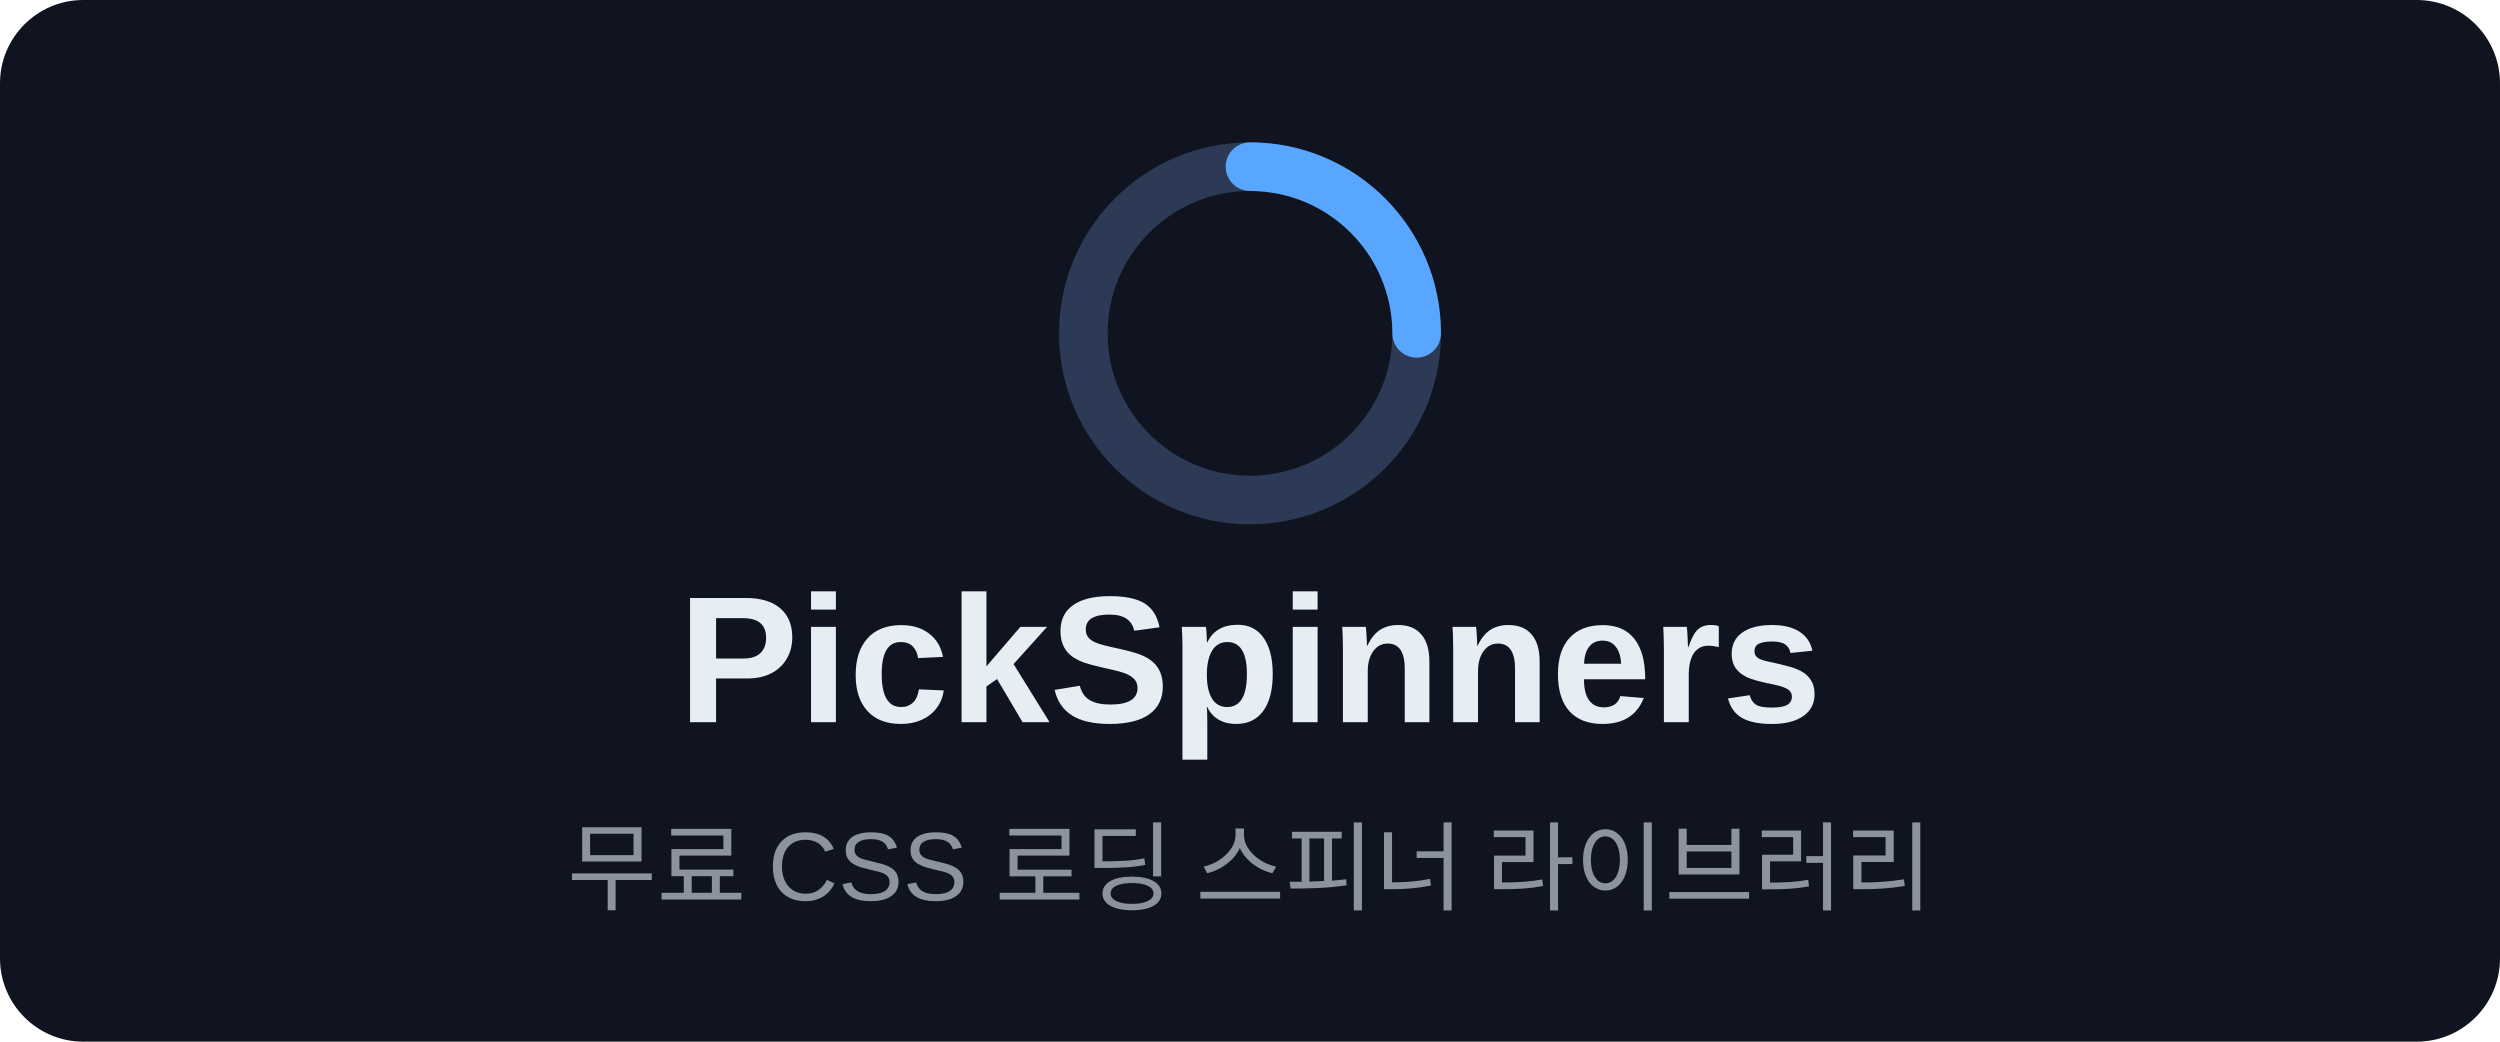
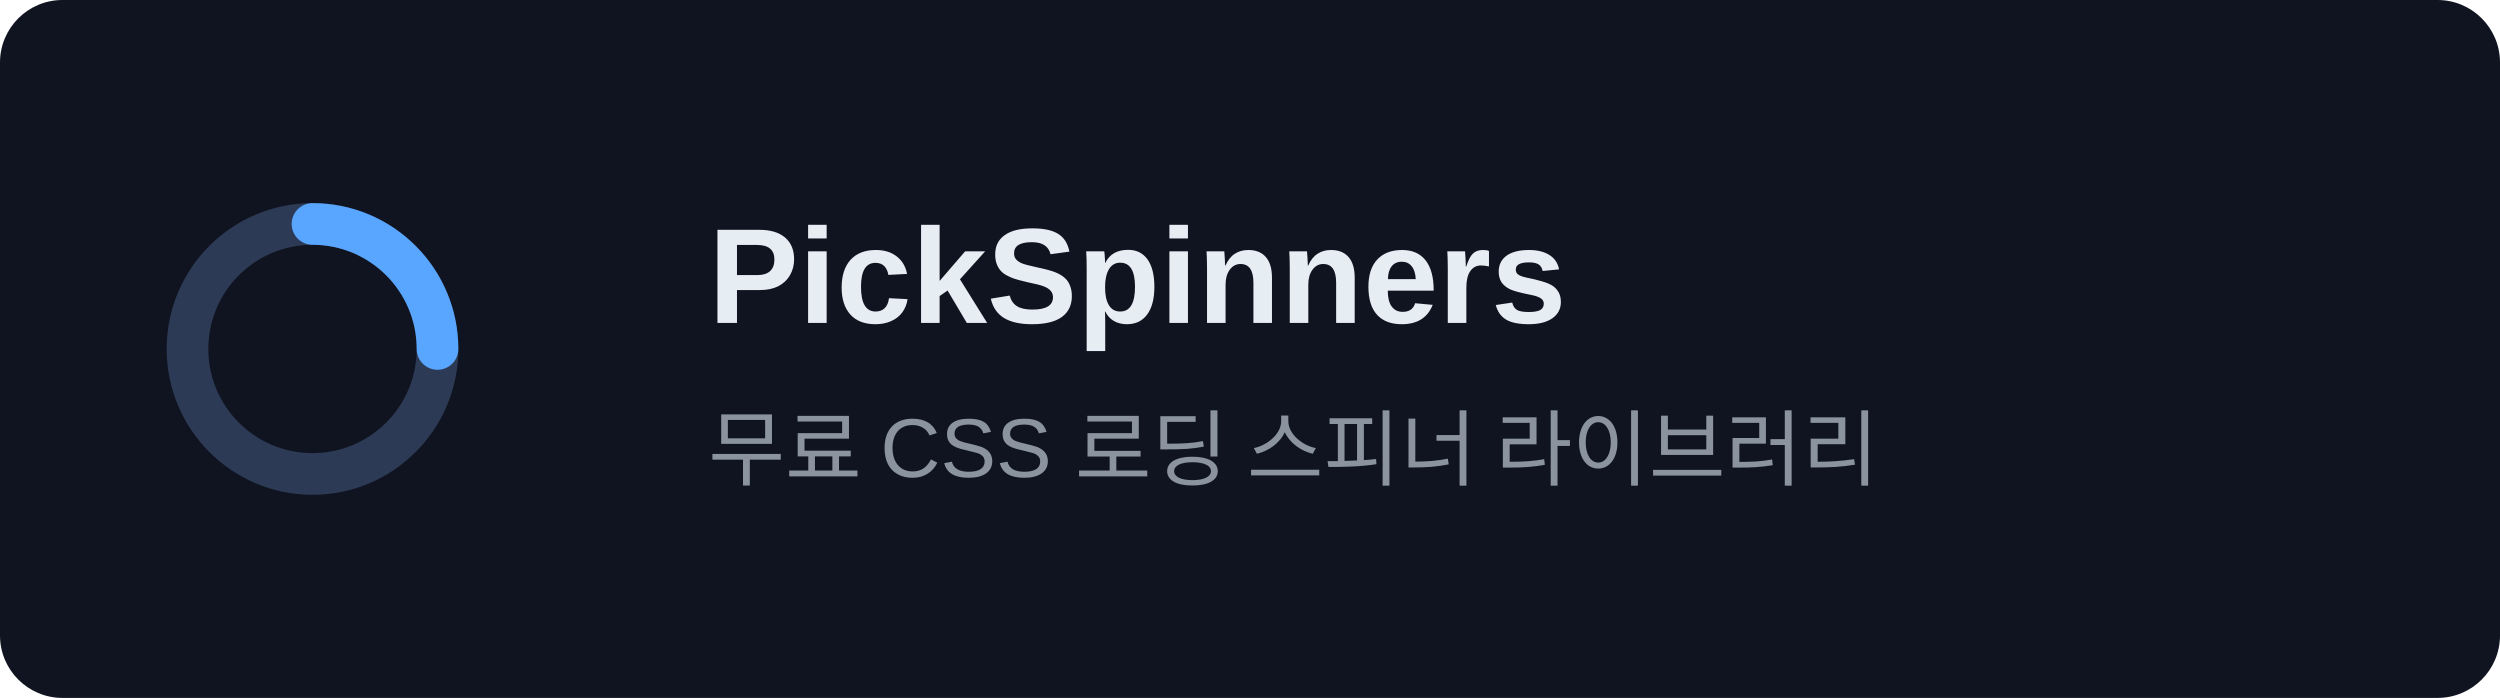
- <svg xmlns="http://www.w3.org/2000/svg" width="360" height="150" viewBox="0 0 360 150" role="img" aria-label="PickSpinners - 무료 CSS 로딩 스피너 라이브러리">
-   <rect width="360" height="150" rx="12" fill="#0f1420" />
-   <circle cx="180" cy="48" r="24" fill="none" stroke="#2d3a55" stroke-width="7" />
-   <path d="M180 24 A24 24 0 0 1 204 48" fill="none" stroke="#58a6ff" stroke-width="7" stroke-linecap="round" />
-   <text x="180" y="104" text-anchor="middle" font-family="Arial, Helvetica, sans-serif" font-size="26" font-weight="700" fill="#e6edf3">PickSpinners</text>
-   <text x="180" y="130" text-anchor="middle" font-family="Arial, Helvetica, sans-serif" font-size="14" fill="#8b949e">무료 CSS 로딩 스피너 라이브러리</text>
+ <svg xmlns="http://www.w3.org/2000/svg" width="240" height="67" viewBox="0 0 240 67" role="img" aria-label="PickSpinners - 무료 CSS 로딩 스피너 라이브러리">
+   <rect width="240" height="67" rx="6" fill="#0f1420" />
+   <circle cx="30" cy="33.5" r="12" fill="none" stroke="#2d3a55" stroke-width="4" />
+   <path d="M30 21.5 A12 12 0 0 1 42 33.5" fill="none" stroke="#58a6ff" stroke-width="4" stroke-linecap="round" />
+   <text x="68" y="31" font-family="Arial, Helvetica, sans-serif" font-size="13" font-weight="700" fill="#e6edf3">PickSpinners</text>
+   <text x="68" y="46" font-family="Arial, Helvetica, sans-serif" font-size="8" fill="#8b949e">무료 CSS 로딩 스피너 라이브러리</text>
</svg>
